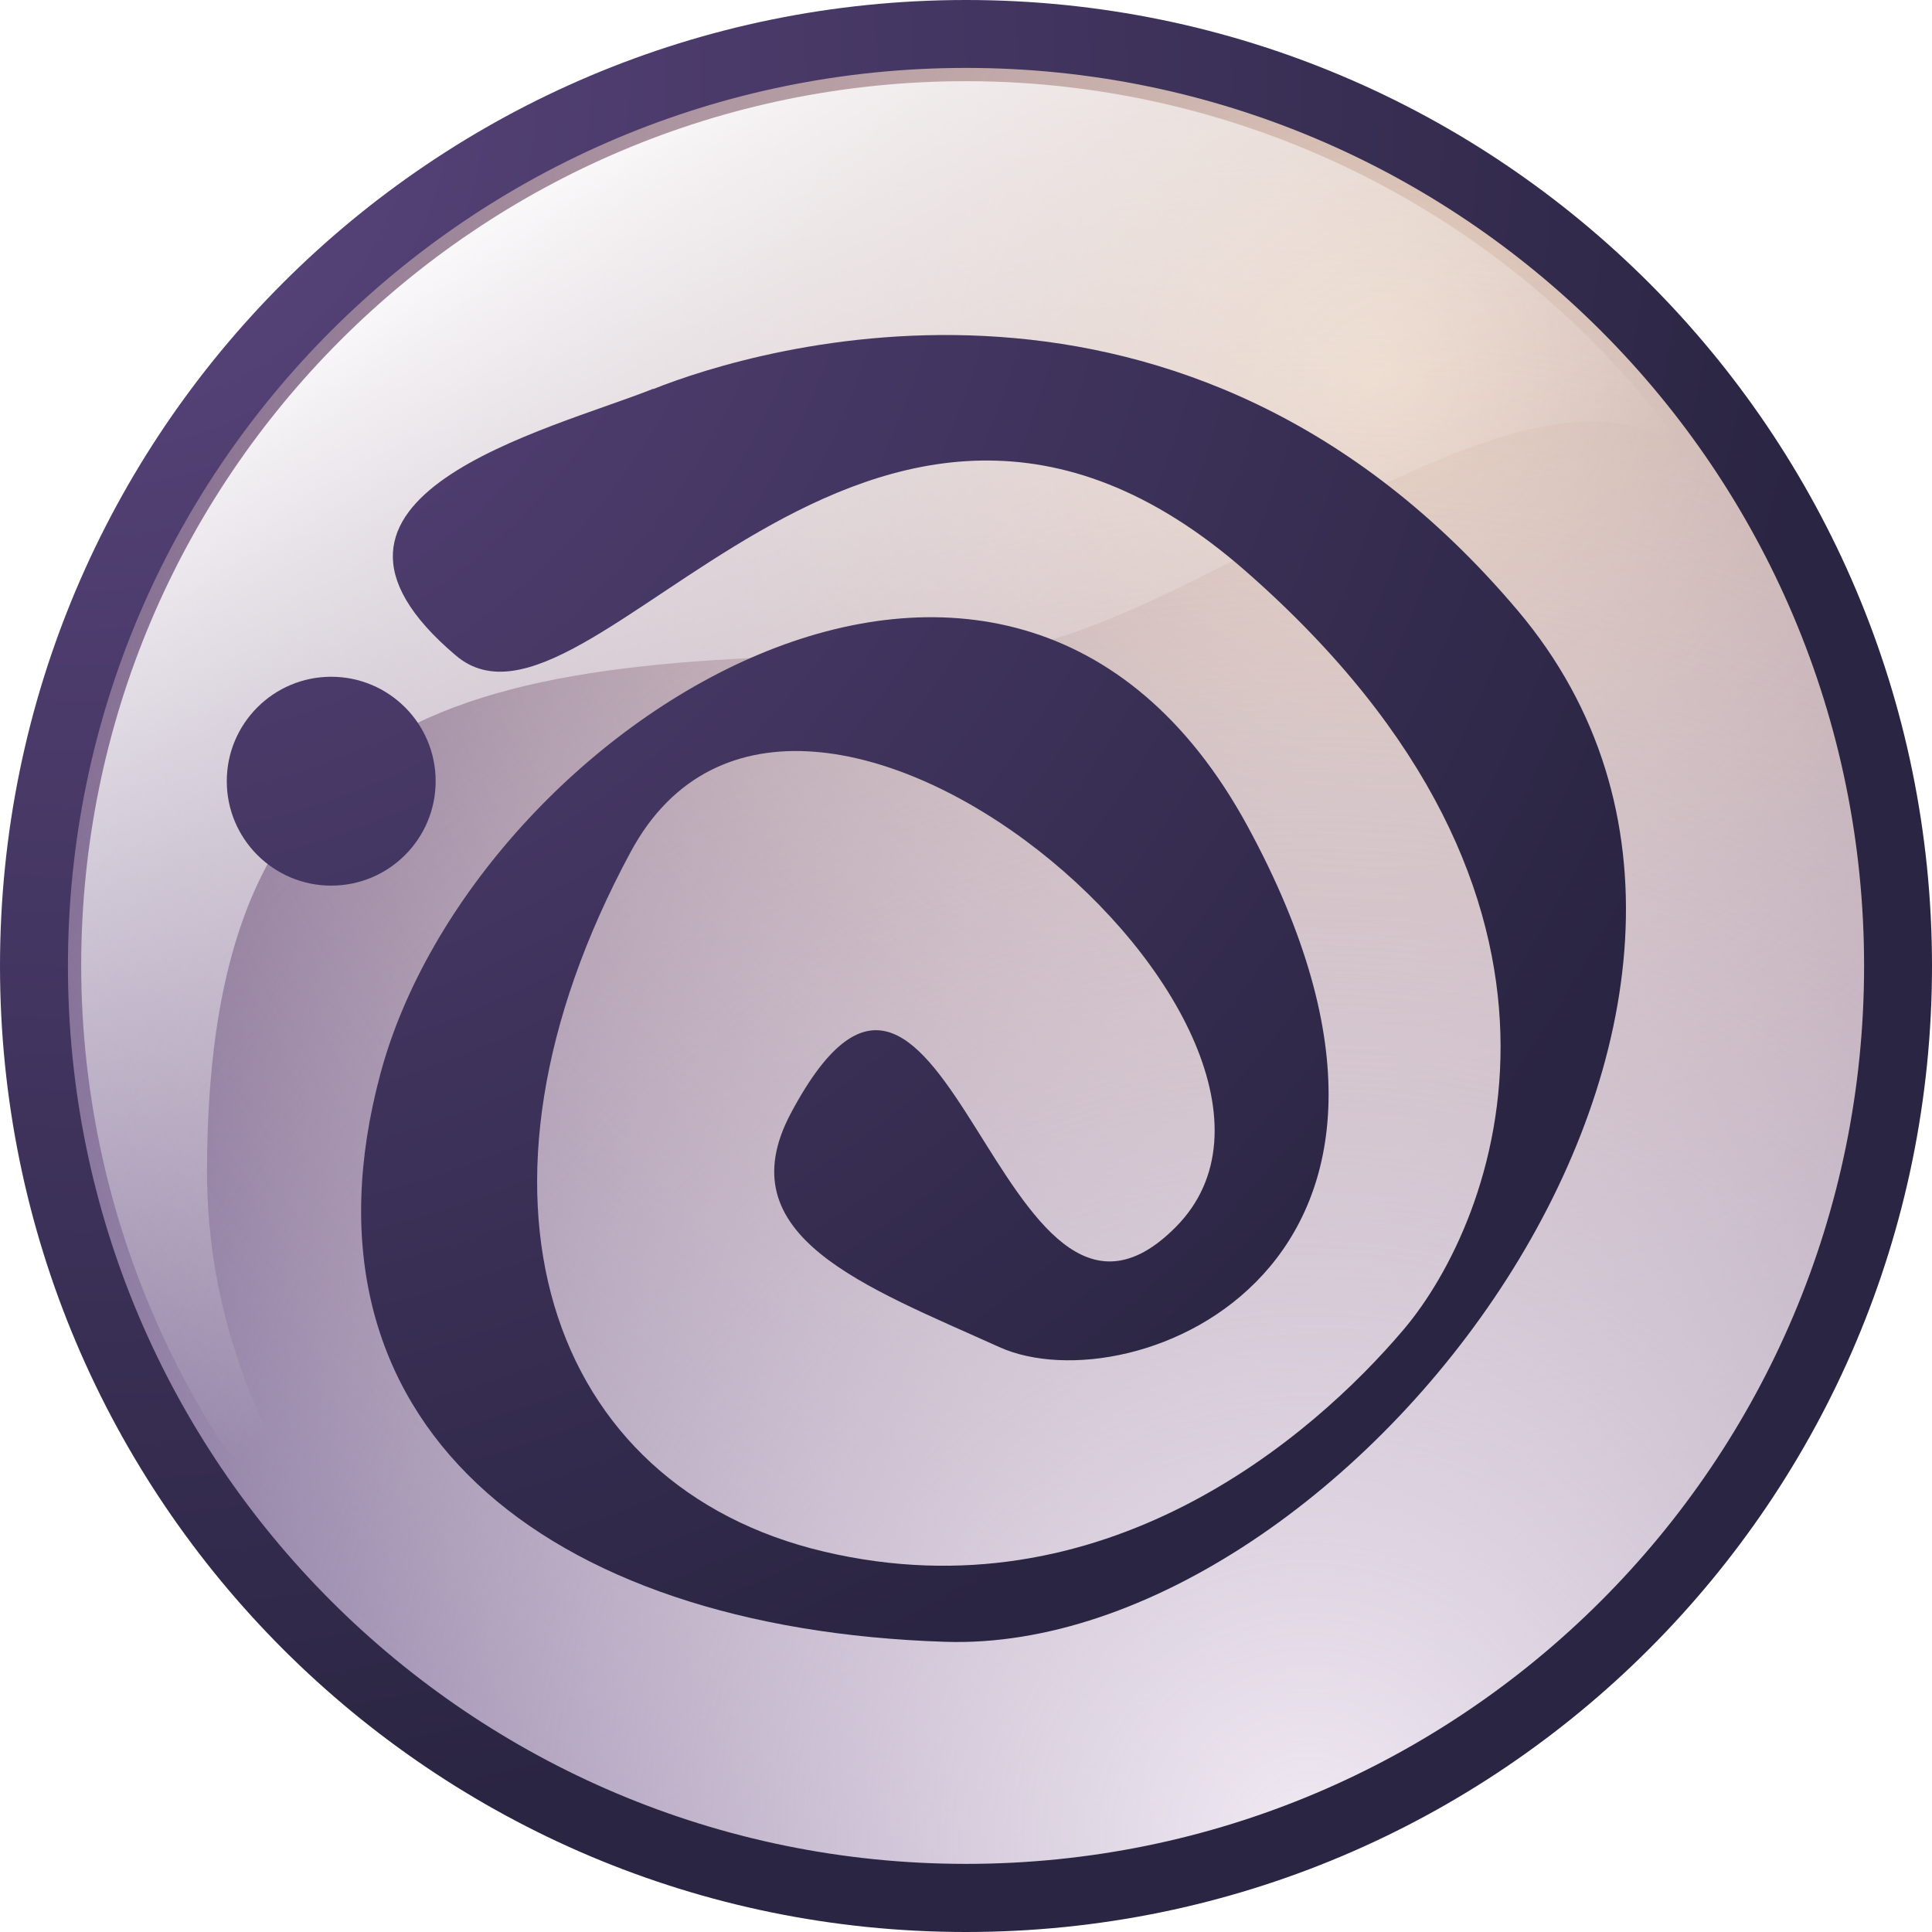
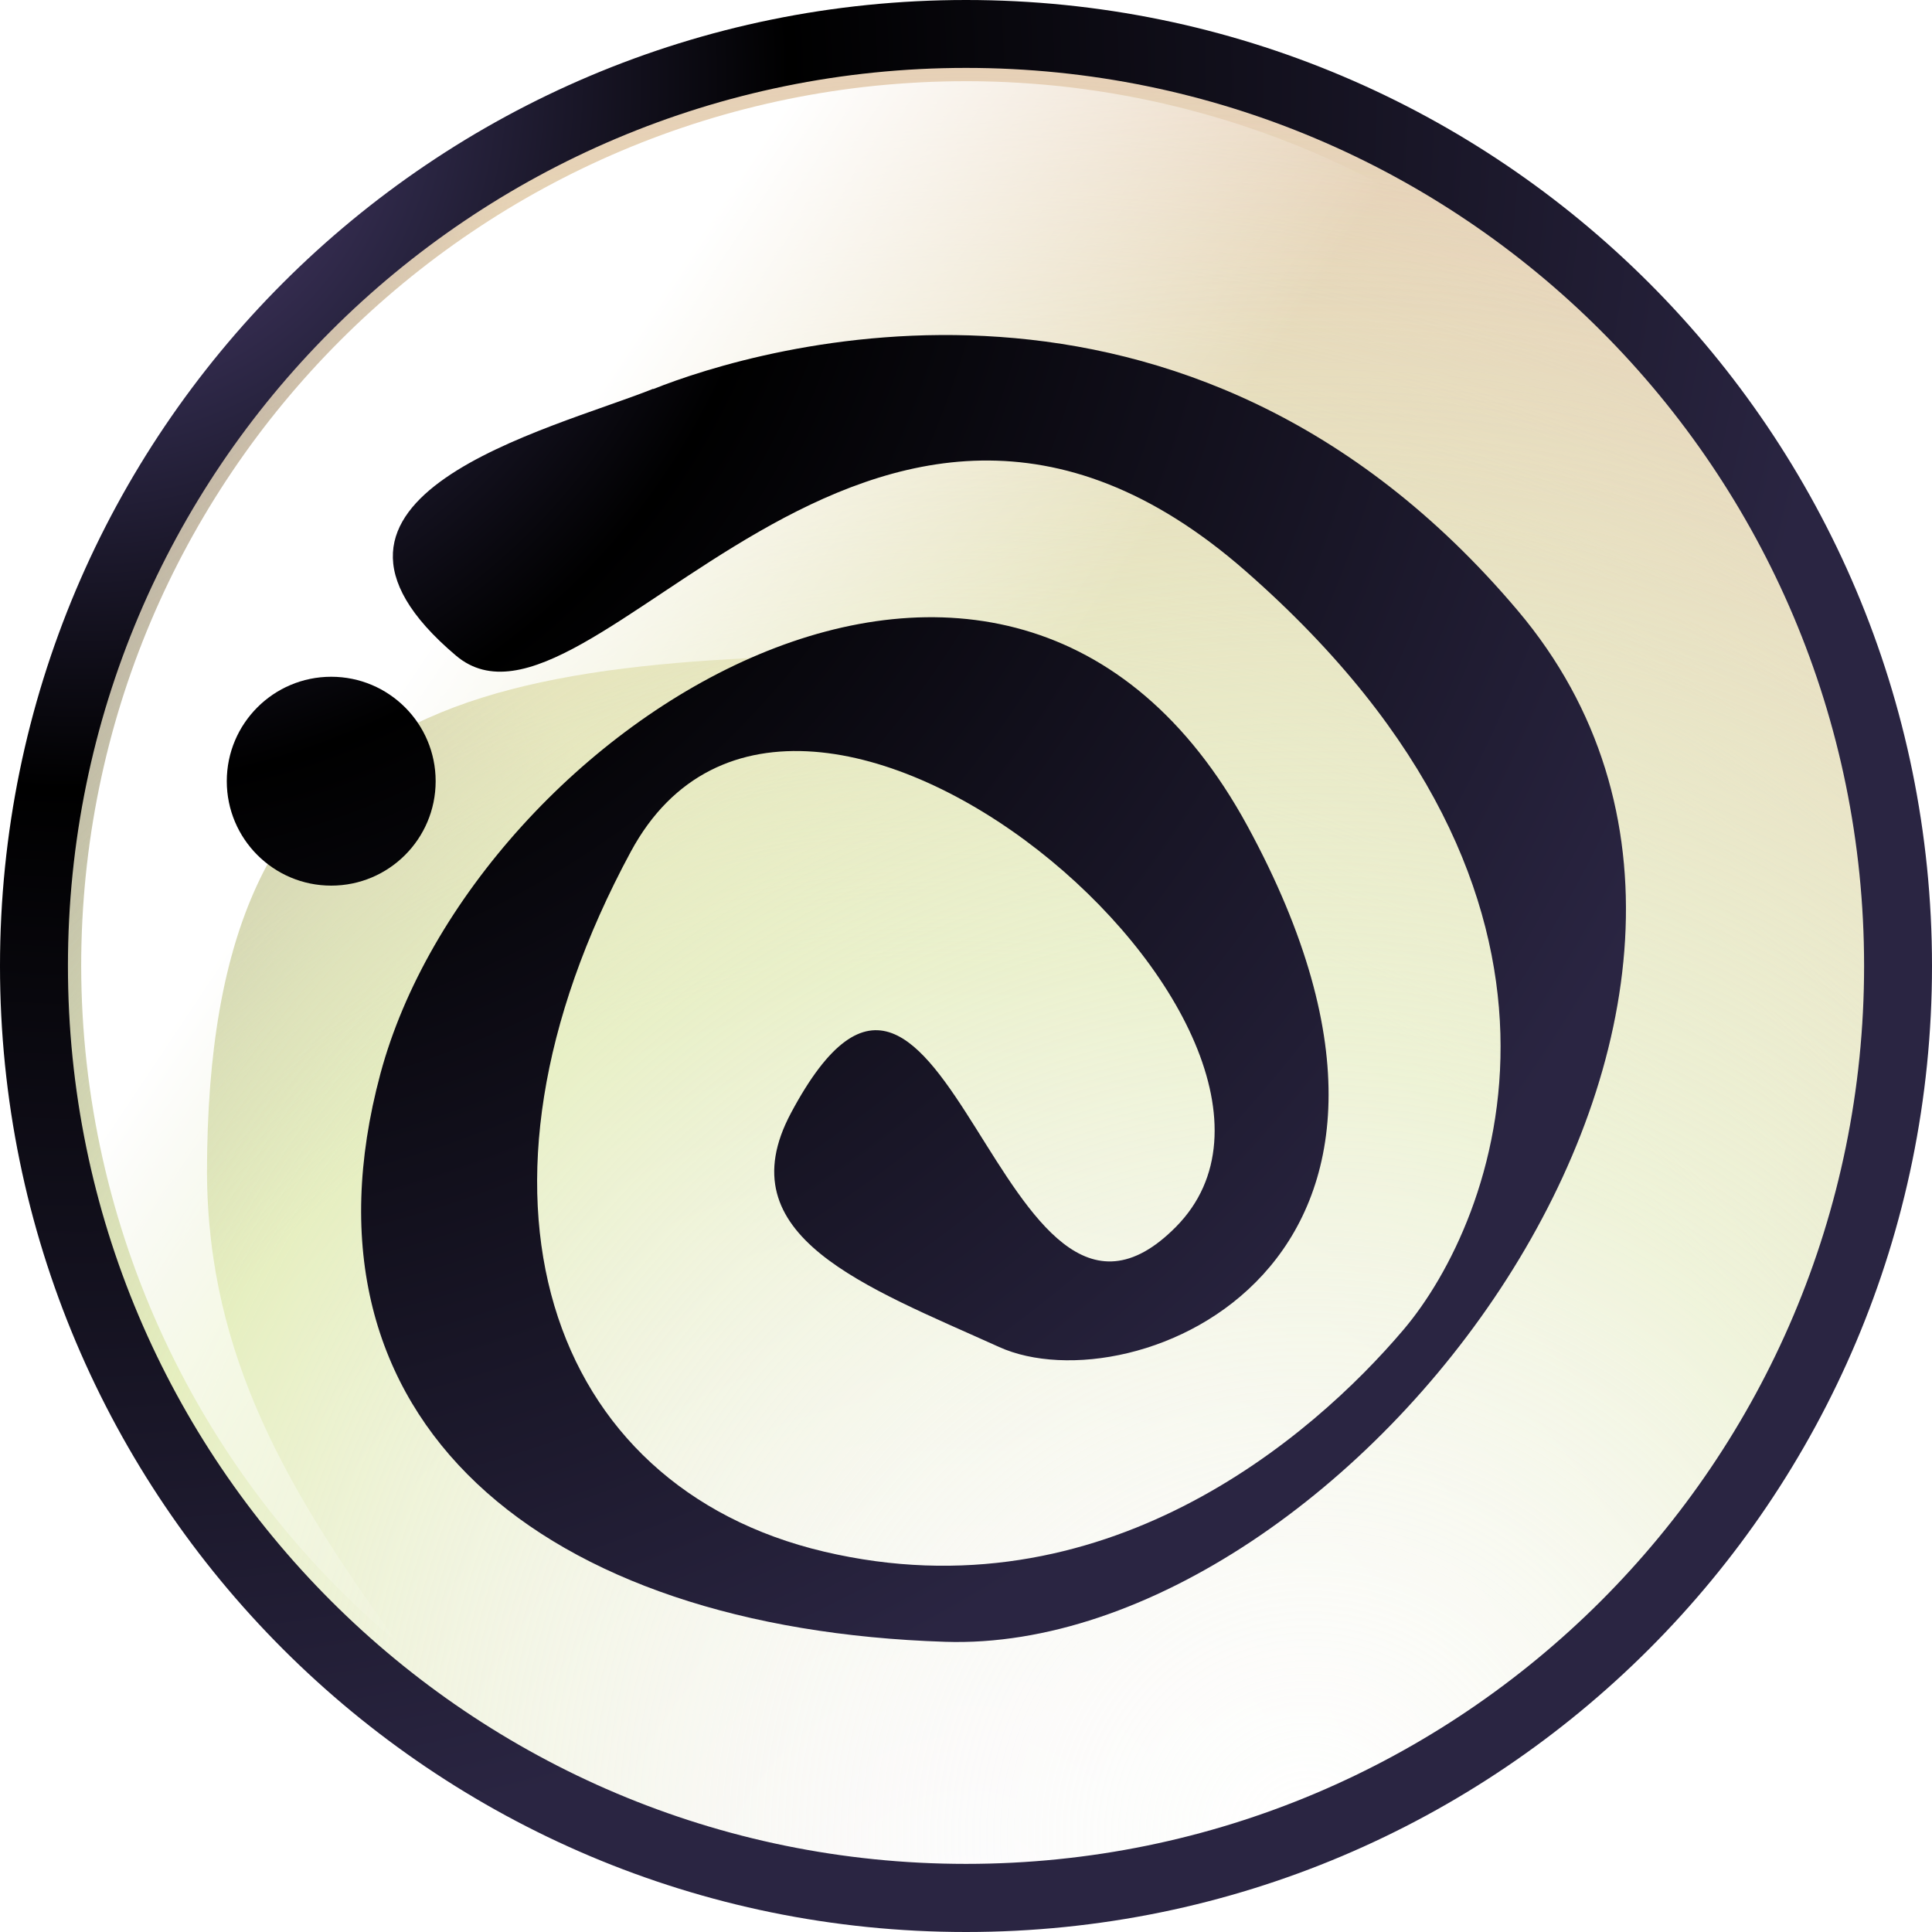
<svg xmlns="http://www.w3.org/2000/svg" width="128" height="128" version="1.1" viewBox="0 0 128 128">
  <defs>
-     <linearGradient id="biloue" x1="29.357" x2="64.456" y1="12.579" y2="62.118" gradientUnits="userSpaceOnUse">
+     <radialGradient id="biloua" cx="5.379" cy="5.379" r="62" gradientTransform="matrix(9.3661e-6 1.891 -1.891 1.1385e-5 15.55 -4.7927)" gradientUnits="userSpaceOnUse">
+       <stop stop-color="#5c4680" offset="0" />
+       <stop stop-color="#2a2542" offset="0.2" />
+       <stop stop-color="#000" offset="0.4" />
+       <stop stop-color="#2a2542" offset="1" />
+     </radialGradient>
+     <radialGradient id="biloub" cx="64" cy="128" r="128" gradientUnits="userSpaceOnUse">
+       <stop stop-color="#fff" offset="0" />
+       <stop stop-color="rgb(223, 238, 167)" offset=".5" />
+       <stop stop-color="rgb(223, 238, 167)" stop-opacity="0" offset="1" />
+     </radialGradient>
+     <radialGradient id="bilouc" cx="15.023" cy="-37.564" r="58.621" gradientTransform="matrix(0 2 -2 0 16.136 -5.3795)" gradientUnits="userSpaceOnUse">
+       <stop stop-color="#e7ceb8" offset="0" />
+       <stop stop-color="#e7ceb8" offset=".5" />
+       <stop stop-color="#e7ceb8" stop-opacity="0" offset="1" />
+     </radialGradient>
+     <radialGradient id="biloud" cx="123.08" cy="104.66" r="58.621" gradientTransform="matrix(0 -2 2 -1.9982e-8 -122.62 367.86)" gradientUnits="userSpaceOnUse">
+       <stop stop-color="#fff" offset="0" />
+       <stop stop-color="#f0e9f2" stop-opacity="0" offset="1" />
+     </radialGradient>
+     <linearGradient id="biloue" x1="30" x2="60" y1="40" y2="60" gradientUnits="userSpaceOnUse">
      <stop stop-color="#fff" offset="0" />
      <stop stop-color="#fff" stop-opacity="0" offset="1" />
    </linearGradient>
-     <radialGradient id="biloud" cx="123.08" cy="104.66" r="58.621" gradientTransform="matrix(0 -2 2 -1.9982e-8 -122.62 367.86)" gradientUnits="userSpaceOnUse">
-       <stop stop-color="#f0e9f2" offset="0" />
-       <stop stop-color="#f0e9f2" stop-opacity="0" offset="1" />
-     </radialGradient>
-     <radialGradient id="bilouc" cx="15.023" cy="-37.564" r="58.621" gradientTransform="matrix(0 2 -2 0 16.136 -5.3795)" gradientUnits="userSpaceOnUse">
-       <stop stop-color="#e7ceb8" offset="0" />
-       <stop stop-color="#e7ceb8" stop-opacity="0" offset="1" />
-     </radialGradient>
-     <radialGradient id="biloub" cx="128" cy="128" r="64" gradientTransform="matrix(5.0621e-8 -2 2 1.9053e-7 -128 384)" gradientUnits="userSpaceOnUse">
-       <stop stop-color="#5c4680" offset="0" />
-       <stop stop-color="#2a2542" offset="1" />
-     </radialGradient>
-     <radialGradient id="biloua" cx="5.379" cy="5.379" r="62" gradientTransform="matrix(9.3661e-6 1.891 -1.891 1.1385e-5 15.55 -4.7927)" gradientUnits="userSpaceOnUse">
-       <stop stop-color="#5c4680" offset="0" />
-       <stop stop-color="#2a2542" offset="1" />
-     </radialGradient>
  </defs>
  <circle cx="64" cy="64" r="60.512" fill="#5c4680" />
  <circle cx="64" cy="64" r="60.512" fill="url(#bilouc)" />
+   <circle cx="64" cy="64" r="60.512" fill="url(#biloub)" />
  <circle cx="64" cy="64" r="60.512" fill="url(#biloud)" />
  <path fill="url(#biloue)" d="m64 5.379c-32.375 5.7e-5 -58.621 26.246-58.621 58.621 0.023 17.322 7.706 33.747 20.986 44.867-7.177-9.928-12.602-18.925-12.651-31.176-8.64e-4 -32.376 17.91-34.352 50.286-34.353 13.885 0.006 37.19-22.262 47.777-13.278-10.99-15.478-28.795-24.675-47.777-24.682z" />
  <path fill="url(#biloua)" d="m64 0a64 64 0 0 0-64 64 64 64 0 0 0 64 64 64 64 0 0 0 64-64 64 64 0 0 0-64-64zm0.001 4.499a59.5 59.494 0 0 1 59.5 59.494 59.5 59.494 0 0 1-59.5 59.494 59.5 59.494 0 0 1-59.5-59.494 59.5 59.494 0 0 1 59.5-59.494z" />
  <path fill="url(#biloua)" d="m43.269 25.781c6.844-2.739 35.288-11.381 57.294 14.681s-11.294 69.188-37.944 68.312c-26.65-0.86-43.606-14.562-37.419-37.625 6.187-23.062 41.581-45.594 57.45-16.419 15.869 29.181-7.612 38.519-16.456 34.512-8.85-4.004-18.156-7.325-13.788-15.506 10.281-19.262 13.825 19.356 25.506 7.544 12.631-12.775-24.975-45.5-36.119-24.856-12.256 22.706-5.518 42.056 12.8 46.375 18.481 4.36 32.312-7.531 38.4-14.712s14.506-28.394-10.494-50.275c-25.006-21.875-43.462 13.1-52.294 5.62-12.45-10.544 6.235-14.938 13.075-17.675z" />
  <circle fill="url(#biloua)" cx="21.944" cy="51.756" r="6.919" />
</svg>
